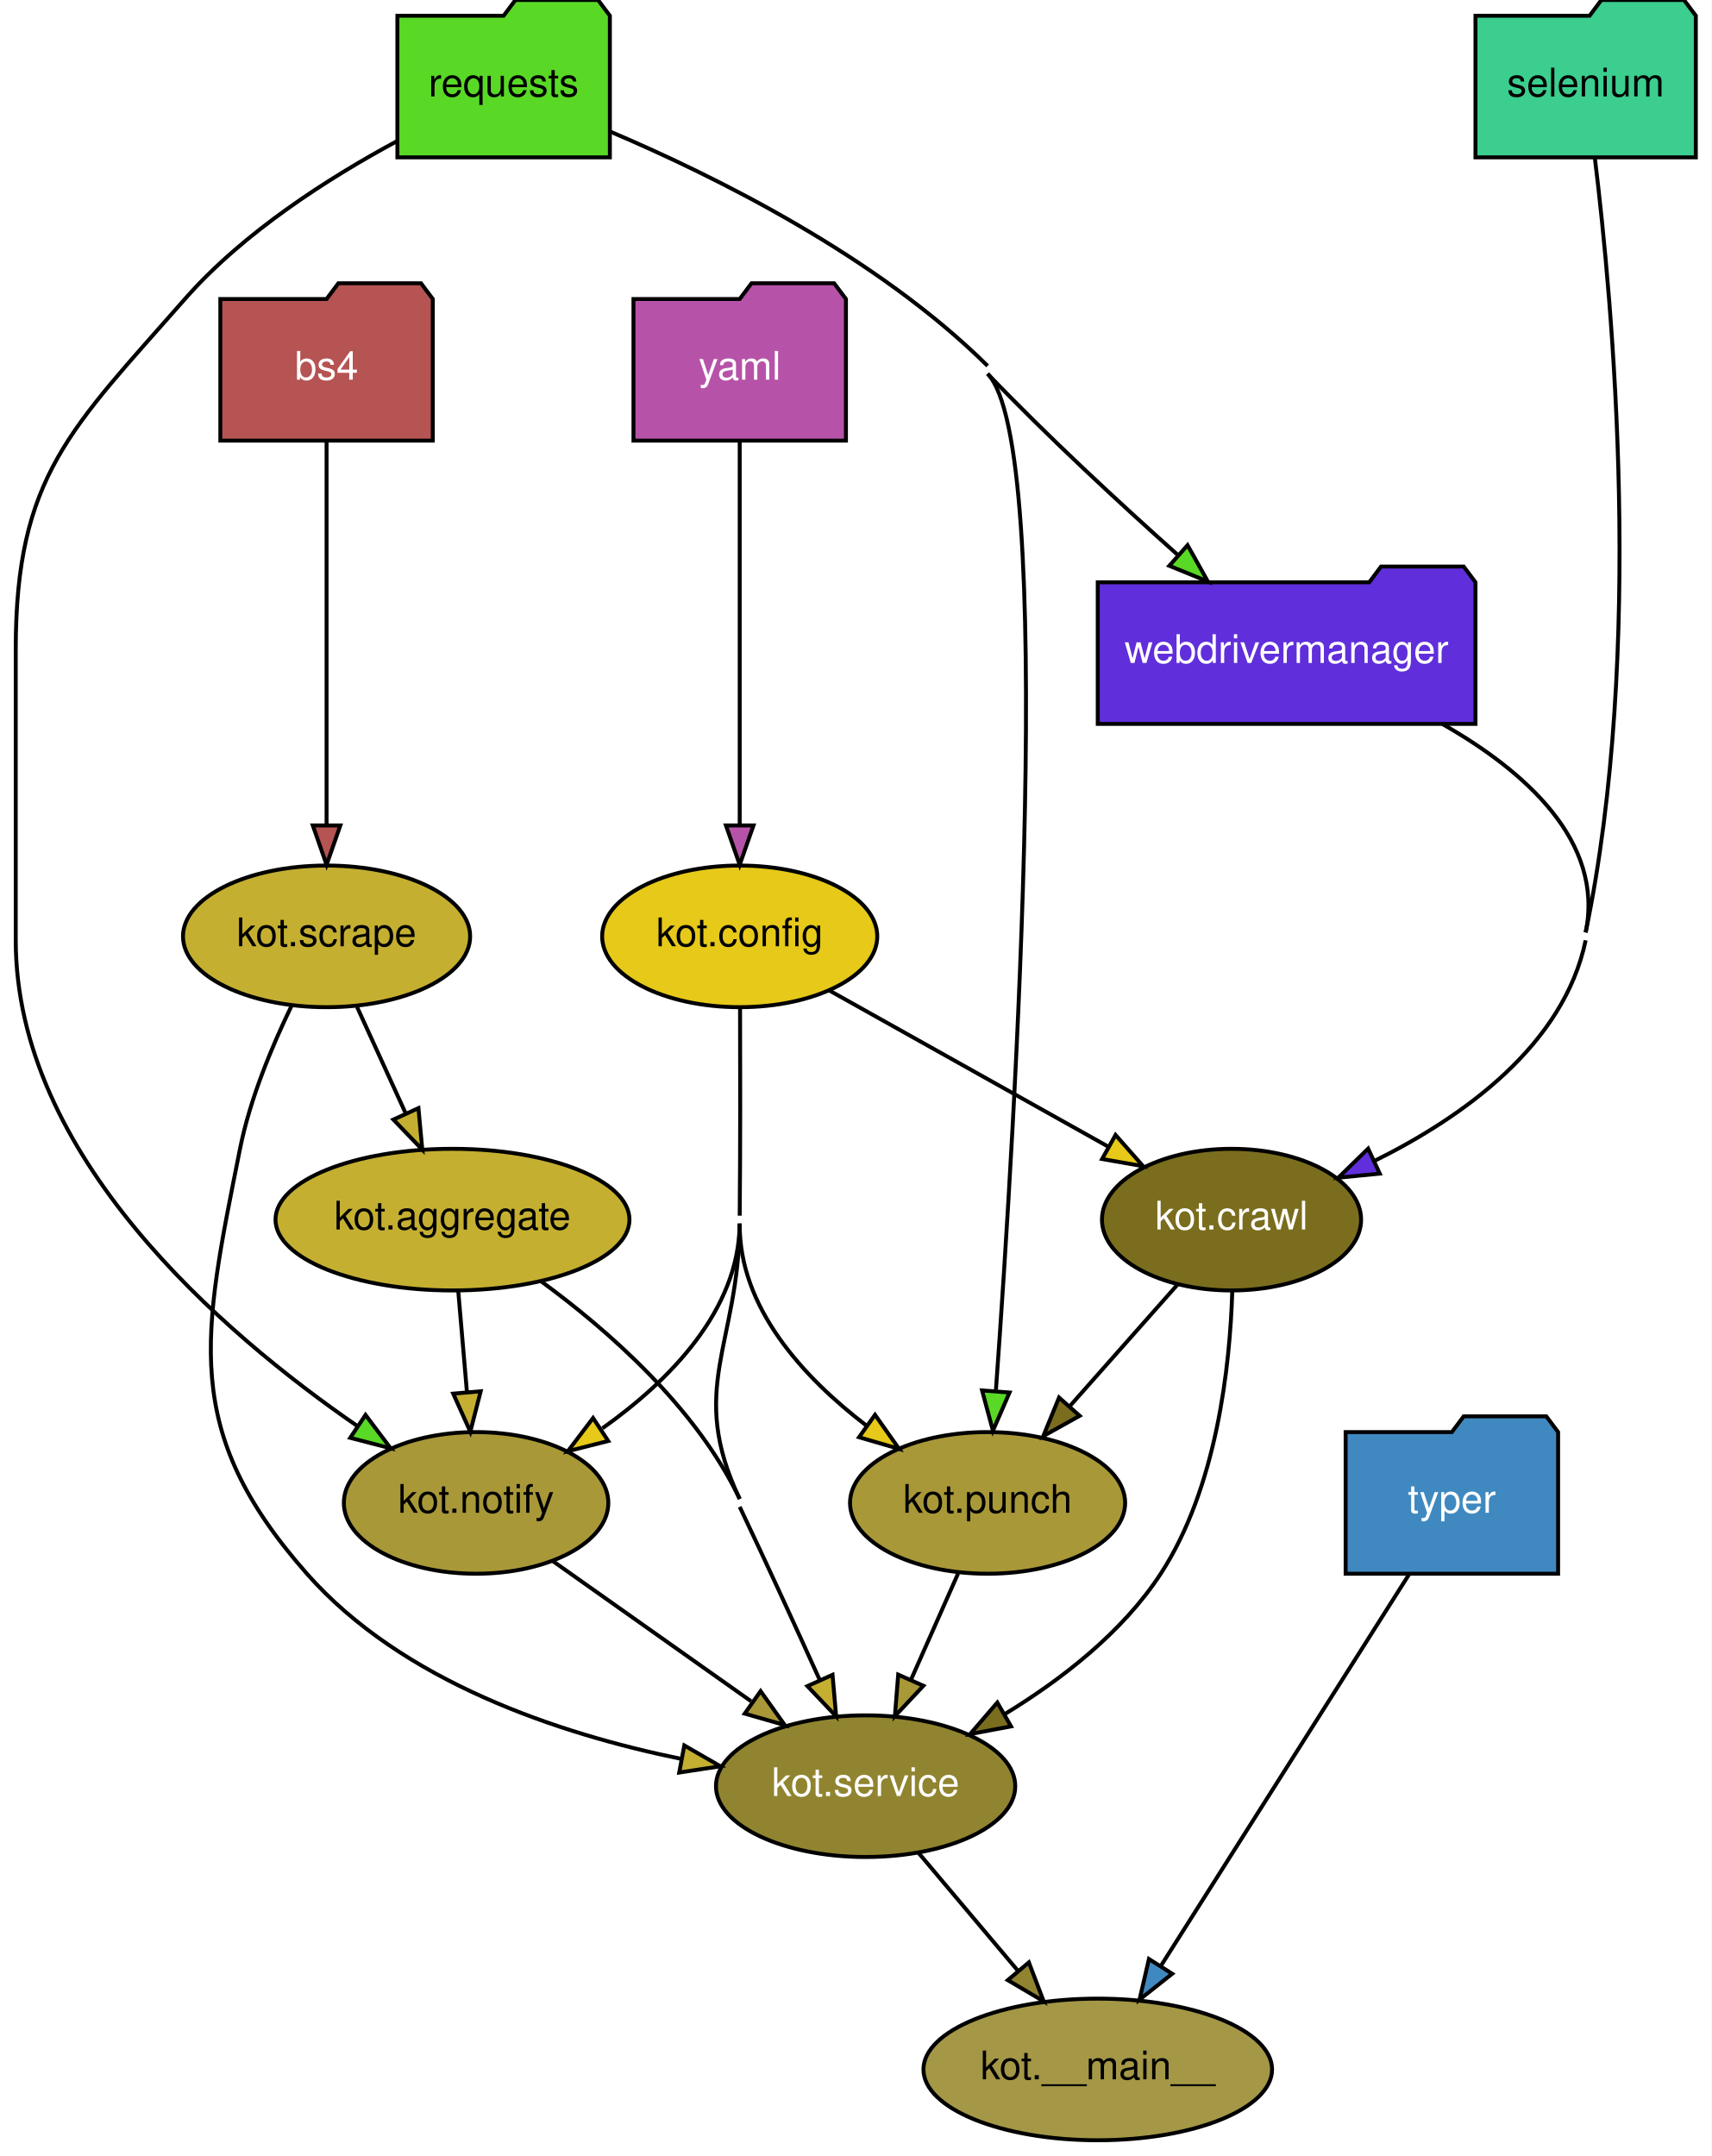
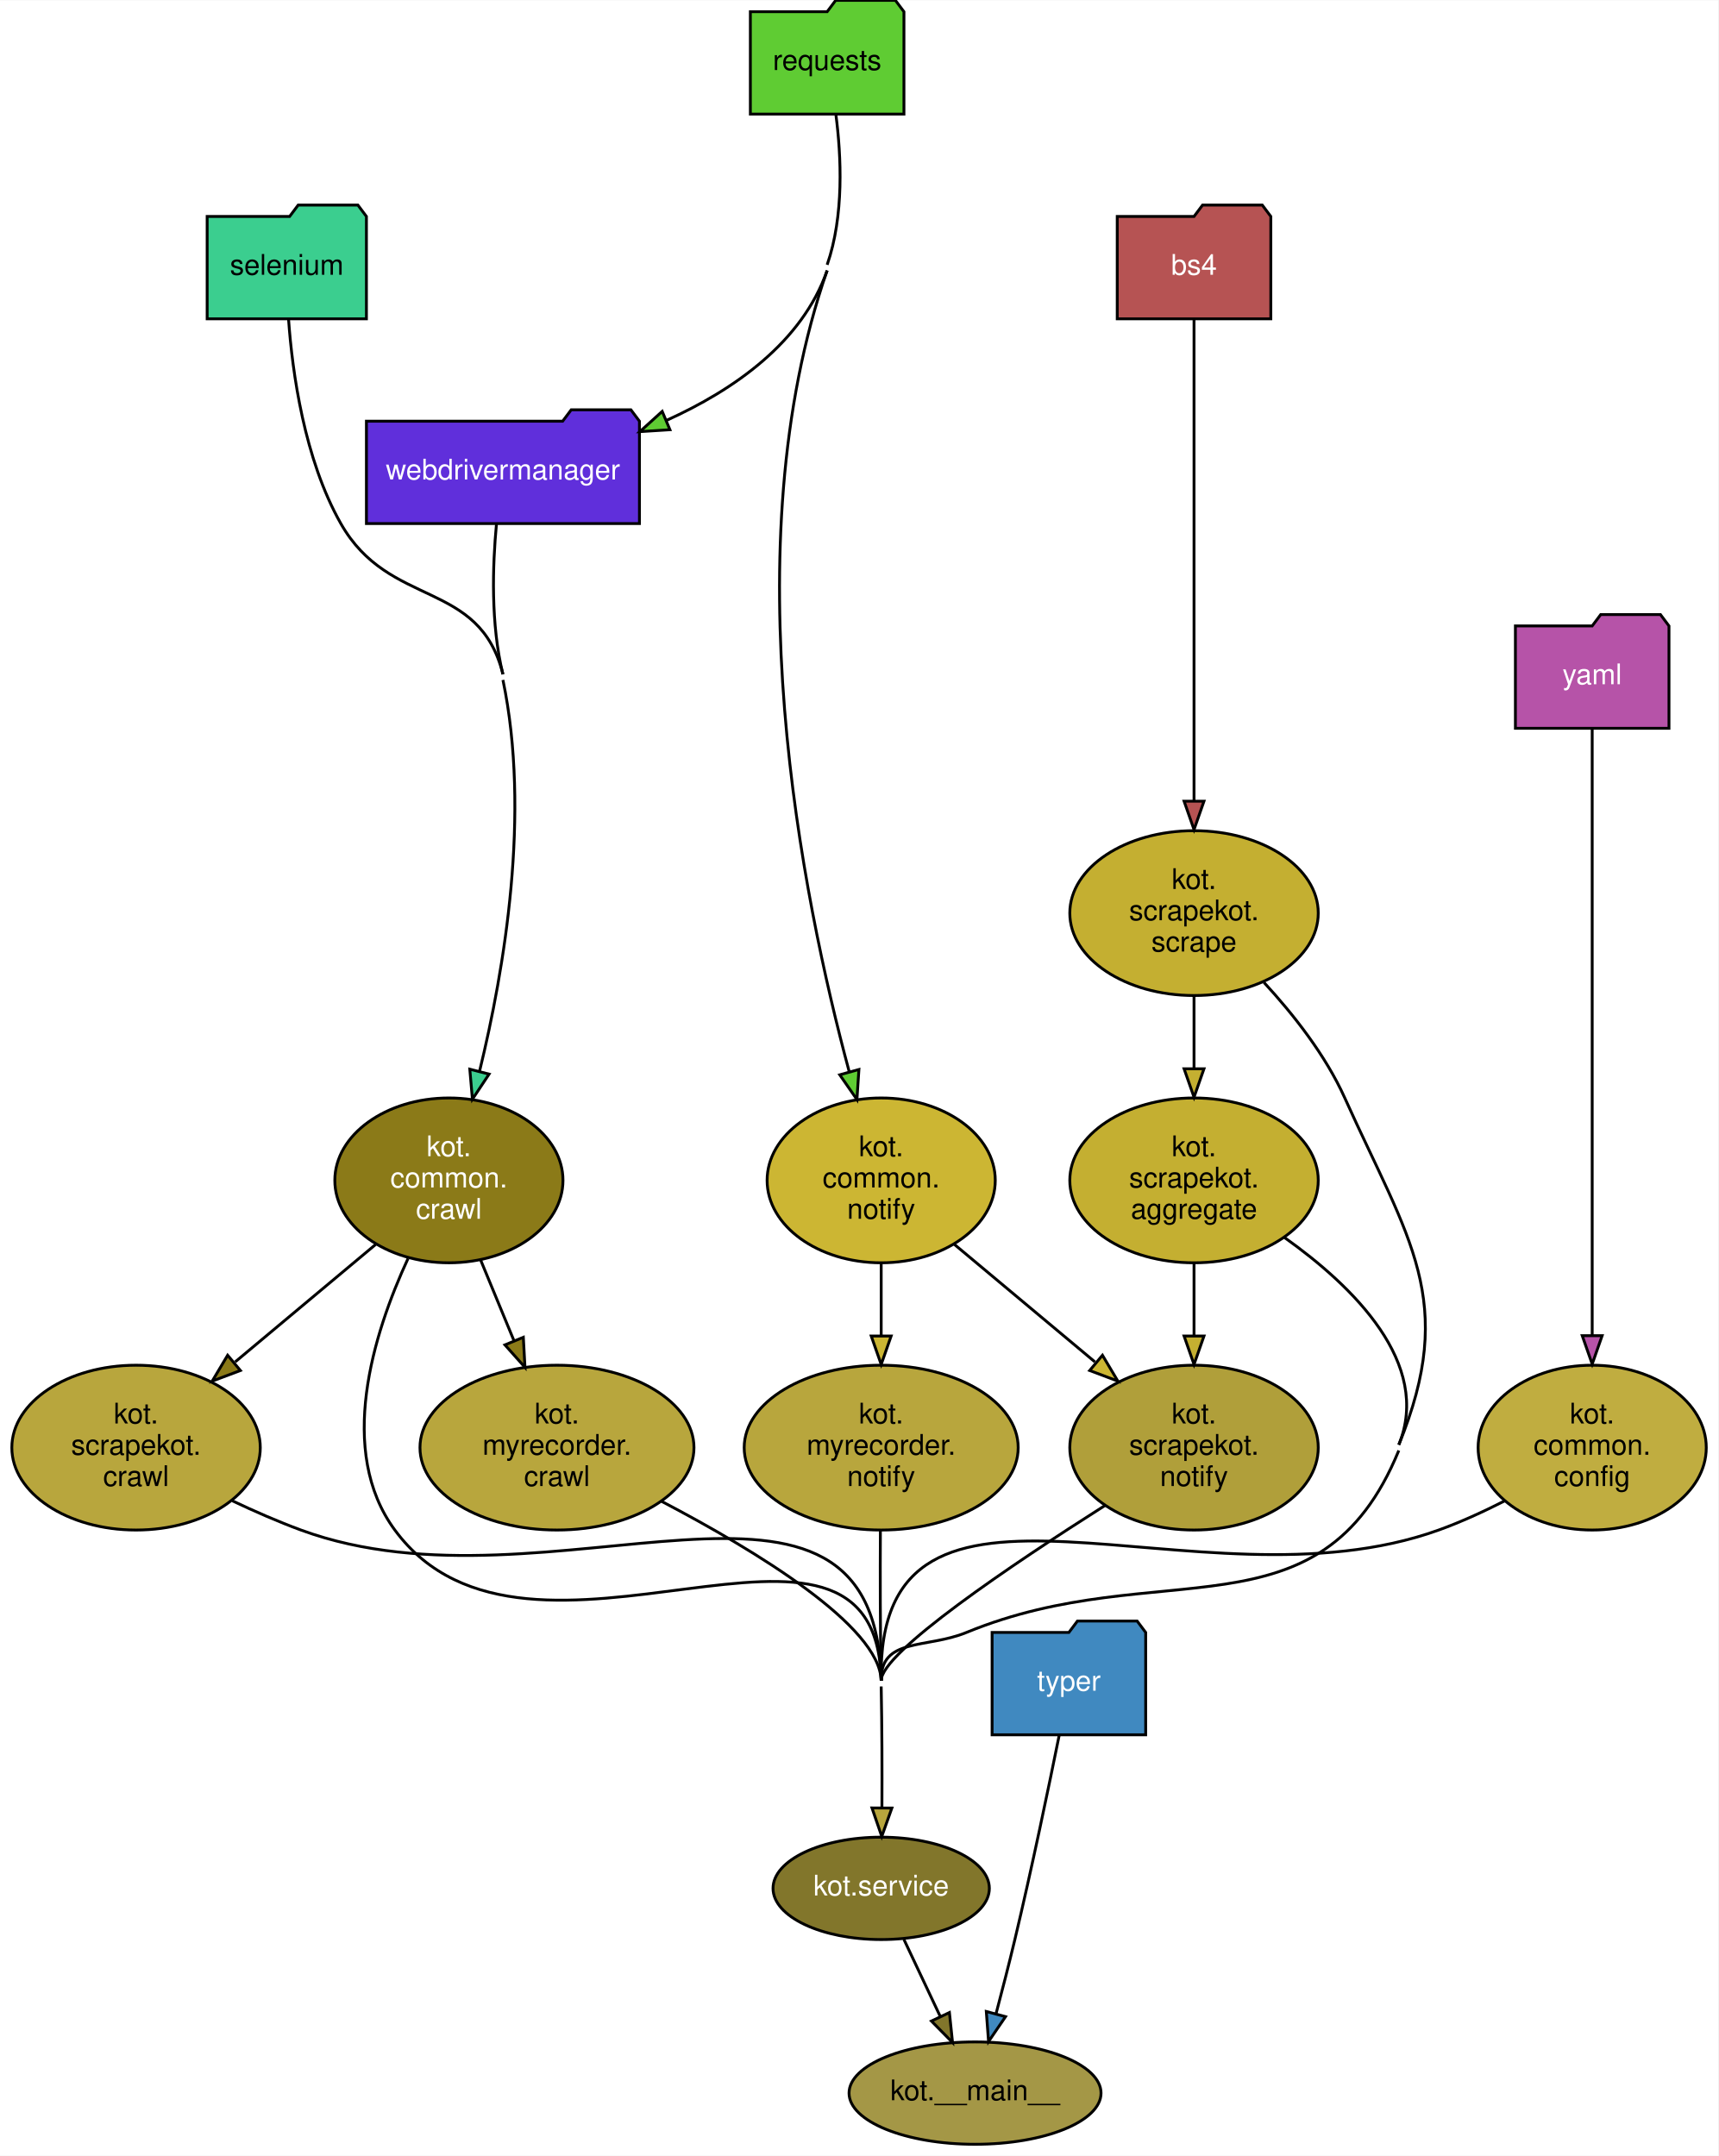
- <svg xmlns="http://www.w3.org/2000/svg" width="435pt" height="548pt" viewBox="0.00 0.00 435.00 548.00">
-   <g id="graph0" class="graph" transform="scale(1 1) rotate(0) translate(4 544)">
+ <svg xmlns="http://www.w3.org/2000/svg" width="604pt" height="758pt" viewBox="0.00 0.00 604.15 757.95">
+   <g id="graph0" class="graph" transform="scale(1 1) rotate(0) translate(4 753.95)">
    <style>.edge&gt;path:hover{stroke-width:8}</style>
-     <polygon fill="white" stroke="transparent" points="-4,4 -4,-544 431,-544 431,4 -4,4" />
+     <polygon fill="white" stroke="transparent" points="-4,4 -4,-753.95 600.15,-753.95 600.15,4 -4,4" />
    <g id="node1" class="node">
      <style>.edge&gt;path:hover{stroke-width:8}</style>
-       <ellipse fill="#a49746" stroke="black" cx="275" cy="-18" rx="44.3" ry="18" />
-       <text text-anchor="middle" x="275" y="-15.5" font-family="Helvetica,sans-Serif" font-size="10.00" fill="#000000">kot.__main__</text>
+       <ellipse fill="#a49746" stroke="black" cx="338.84" cy="-18" rx="44.3" ry="18" />
+       <text text-anchor="middle" x="338.84" y="-15.5" font-family="Helvetica,sans-Serif" font-size="10.00" fill="#000000">kot.__main__</text>
    </g>
    <g id="node2" class="node">
      <style>.edge&gt;path:hover{stroke-width:8}</style>
-       <ellipse fill="#c4af31" stroke="black" cx="111" cy="-234" rx="44.98" ry="18" />
-       <text text-anchor="middle" x="111" y="-231.5" font-family="Helvetica,sans-Serif" font-size="10.00" fill="#000000">kot.aggregate</text>
+       <ellipse fill="#c0ad40" stroke="black" cx="555.84" cy="-244.99" rx="40.11" ry="28.98" />
+       <text text-anchor="middle" x="555.84" y="-253.49" font-family="Helvetica,sans-Serif" font-size="10.00" fill="#000000">kot.</text>
+       <text text-anchor="middle" x="555.84" y="-242.49" font-family="Helvetica,sans-Serif" font-size="10.00" fill="#000000">common.</text>
+       <text text-anchor="middle" x="555.84" y="-231.49" font-family="Helvetica,sans-Serif" font-size="10.00" fill="#000000">config</text>
+     </g>
+     <g id="node11" class="node">
+       <style>.edge&gt;path:hover{stroke-width:8}</style>
+       <ellipse fill="#82762b" stroke="black" cx="305.84" cy="-90" rx="38.03" ry="18" />
+       <text text-anchor="middle" x="305.84" y="-87.5" font-family="Helvetica,sans-Serif" font-size="10.00" fill="#ffffff">kot.service</text>
+     </g>
+     <g id="edge2" class="edge">
+       <style>.edge&gt;path:hover{stroke-width:8}</style>
+       <path fill="none" stroke="black" d="M525.06,-226.26C517.63,-222.48 509.59,-218.79 501.84,-216 416.95,-185.41 303.98,-253.22 305.84,-163" />
+     </g>
+     <g id="node3" class="node">
+       <style>.edge&gt;path:hover{stroke-width:8}</style>
+       <ellipse fill="#8b7a18" stroke="black" cx="153.84" cy="-338.97" rx="40.11" ry="28.98" />
+       <text text-anchor="middle" x="153.84" y="-347.47" font-family="Helvetica,sans-Serif" font-size="10.00" fill="#ffffff">kot.</text>
+       <text text-anchor="middle" x="153.84" y="-336.47" font-family="Helvetica,sans-Serif" font-size="10.00" fill="#ffffff">common.</text>
+       <text text-anchor="middle" x="153.84" y="-325.47" font-family="Helvetica,sans-Serif" font-size="10.00" fill="#ffffff">crawl</text>
    </g>
    <g id="node5" class="node">
      <style>.edge&gt;path:hover{stroke-width:8}</style>
-       <ellipse fill="#a89838" stroke="black" cx="117" cy="-162" rx="33.61" ry="18" />
-       <text text-anchor="middle" x="117" y="-159.5" font-family="Helvetica,sans-Serif" font-size="10.00" fill="#000000">kot.notify</text>
-     </g>
-     <g id="edge2" class="edge">
-       <style>.edge&gt;path:hover{stroke-width:8}</style>
-       <path fill="none" stroke="black" d="M112.48,-215.7C113.14,-207.98 113.94,-198.71 114.68,-190.11" />
-       <polygon fill="#c4af31" stroke="black" points="118.17,-190.37 115.53,-180.1 111.19,-189.77 118.17,-190.37" />
+       <ellipse fill="#b8a63d" stroke="black" cx="191.84" cy="-244.99" rx="48.17" ry="28.98" />
+       <text text-anchor="middle" x="191.84" y="-253.49" font-family="Helvetica,sans-Serif" font-size="10.00" fill="#000000">kot.</text>
+       <text text-anchor="middle" x="191.84" y="-242.49" font-family="Helvetica,sans-Serif" font-size="10.00" fill="#000000">myrecorder.</text>
+       <text text-anchor="middle" x="191.84" y="-231.49" font-family="Helvetica,sans-Serif" font-size="10.00" fill="#000000">crawl</text>
+     </g>
+     <g id="edge3" class="edge">
+       <style>.edge&gt;path:hover{stroke-width:8}</style>
+       <path fill="none" stroke="black" d="M165.04,-310.87C168.68,-302.06 172.78,-292.13 176.66,-282.74" />
+       <polygon fill="#8b7a18" stroke="black" points="180.01,-283.79 180.59,-273.22 173.54,-281.12 180.01,-283.79" />
    </g>
    <g id="node8" class="node">
      <style>.edge&gt;path:hover{stroke-width:8}</style>
-       <ellipse fill="#918430" stroke="black" cx="216" cy="-90" rx="38.03" ry="18" />
-       <text text-anchor="middle" x="216" y="-87.5" font-family="Helvetica,sans-Serif" font-size="10.00" fill="#ffffff">kot.service</text>
-     </g>
-     <g id="edge3" class="edge">
-       <style>.edge&gt;path:hover{stroke-width:8}</style>
-       <path fill="none" stroke="black" d="M184,-161C190.86,-146.57 198.29,-130.36 204.26,-117.17" />
-       <polygon fill="#c4af31" stroke="black" points="207.59,-118.31 208.51,-107.75 201.21,-115.43 207.59,-118.31" />
-       <path fill="none" stroke="black" d="M133.41,-218.41C150.49,-205.93 172.92,-186.31 184,-163" />
-     </g>
-     <g id="node3" class="node">
-       <style>.edge&gt;path:hover{stroke-width:8}</style>
-       <ellipse fill="#e6c919" stroke="black" cx="184" cy="-306" rx="34.96" ry="18" />
-       <text text-anchor="middle" x="184" y="-303.5" font-family="Helvetica,sans-Serif" font-size="10.00" fill="#000000">kot.config</text>
+       <ellipse fill="#b8a63d" stroke="black" cx="43.84" cy="-244.99" rx="43.68" ry="28.98" />
+       <text text-anchor="middle" x="43.84" y="-253.49" font-family="Helvetica,sans-Serif" font-size="10.00" fill="#000000">kot.</text>
+       <text text-anchor="middle" x="43.84" y="-242.49" font-family="Helvetica,sans-Serif" font-size="10.00" fill="#000000">scrapekot.</text>
+       <text text-anchor="middle" x="43.84" y="-231.49" font-family="Helvetica,sans-Serif" font-size="10.00" fill="#000000">crawl</text>
+     </g>
+     <g id="edge4" class="edge">
+       <style>.edge&gt;path:hover{stroke-width:8}</style>
+       <path fill="none" stroke="black" d="M128.05,-316.41C113.34,-304.11 94.71,-288.53 78.71,-275.15" />
+       <polygon fill="#8b7a18" stroke="black" points="80.53,-272.11 70.62,-268.38 76.04,-277.48 80.53,-272.11" />
+     </g>
+     <g id="edge5" class="edge">
+       <style>.edge&gt;path:hover{stroke-width:8}</style>
+       <path fill="none" stroke="black" d="M139.48,-311.52C127.16,-284.86 114.37,-243.78 134.84,-216 182.05,-151.95 304.2,-242.55 305.84,-163" />
    </g>
    <g id="node4" class="node">
      <style>.edge&gt;path:hover{stroke-width:8}</style>
-       <ellipse fill="#7a6d1e" stroke="black" cx="309" cy="-234" rx="32.93" ry="18" />
-       <text text-anchor="middle" x="309" y="-231.5" font-family="Helvetica,sans-Serif" font-size="10.00" fill="#ffffff">kot.crawl</text>
-     </g>
-     <g id="edge4" class="edge">
-       <style>.edge&gt;path:hover{stroke-width:8}</style>
-       <path fill="none" stroke="black" d="M206.64,-292.32C226.46,-281.22 255.46,-264.98 277.54,-252.62" />
-       <polygon fill="#e6c919" stroke="black" points="279.52,-255.52 286.53,-247.58 276.1,-249.41 279.52,-255.52" />
-     </g>
-     <g id="edge5" class="edge">
-       <style>.edge&gt;path:hover{stroke-width:8}</style>
-       <path fill="none" stroke="black" d="M184.09,-287.74C184.14,-273.57 184.17,-252.99 184,-235" />
-       <path fill="none" stroke="black" d="M184,-233C183.8,-210.94 166.22,-193.11 149.12,-180.97" />
-       <polygon fill="#e6c919" stroke="black" points="150.59,-177.74 140.32,-175.14 146.73,-183.58 150.59,-177.74" />
+       <ellipse fill="#ccb633" stroke="black" cx="305.84" cy="-338.97" rx="40.11" ry="28.98" />
+       <text text-anchor="middle" x="305.84" y="-347.47" font-family="Helvetica,sans-Serif" font-size="10.00" fill="#000000">kot.</text>
+       <text text-anchor="middle" x="305.84" y="-336.47" font-family="Helvetica,sans-Serif" font-size="10.00" fill="#000000">common.</text>
+       <text text-anchor="middle" x="305.84" y="-325.47" font-family="Helvetica,sans-Serif" font-size="10.00" fill="#000000">notify</text>
    </g>
    <g id="node6" class="node">
      <style>.edge&gt;path:hover{stroke-width:8}</style>
-       <ellipse fill="#a89838" stroke="black" cx="247" cy="-162" rx="34.96" ry="18" />
-       <text text-anchor="middle" x="247" y="-159.5" font-family="Helvetica,sans-Serif" font-size="10.00" fill="#000000">kot.punch</text>
+       <ellipse fill="#b8a63d" stroke="black" cx="305.84" cy="-244.99" rx="48.17" ry="28.98" />
+       <text text-anchor="middle" x="305.84" y="-253.49" font-family="Helvetica,sans-Serif" font-size="10.00" fill="#000000">kot.</text>
+       <text text-anchor="middle" x="305.84" y="-242.49" font-family="Helvetica,sans-Serif" font-size="10.00" fill="#000000">myrecorder.</text>
+       <text text-anchor="middle" x="305.84" y="-231.49" font-family="Helvetica,sans-Serif" font-size="10.00" fill="#000000">notify</text>
    </g>
    <g id="edge6" class="edge">
      <style>.edge&gt;path:hover{stroke-width:8}</style>
-       <path fill="none" stroke="black" d="M184,-233C183.8,-211.7 200.12,-193.95 216.2,-181.65" />
-       <polygon fill="#e6c919" stroke="black" points="218.39,-184.39 224.5,-175.73 214.33,-178.69 218.39,-184.39" />
+       <path fill="none" stroke="black" d="M305.84,-309.88C305.84,-301.84 305.84,-292.94 305.84,-284.39" />
+       <polygon fill="#ccb633" stroke="black" points="309.34,-284.23 305.84,-274.23 302.34,-284.23 309.34,-284.23" />
+     </g>
+     <g id="node9" class="node">
+       <style>.edge&gt;path:hover{stroke-width:8}</style>
+       <ellipse fill="#b09f3a" stroke="black" cx="415.84" cy="-244.99" rx="43.68" ry="28.98" />
+       <text text-anchor="middle" x="415.84" y="-253.49" font-family="Helvetica,sans-Serif" font-size="10.00" fill="#000000">kot.</text>
+       <text text-anchor="middle" x="415.84" y="-242.49" font-family="Helvetica,sans-Serif" font-size="10.00" fill="#000000">scrapekot.</text>
+       <text text-anchor="middle" x="415.84" y="-231.49" font-family="Helvetica,sans-Serif" font-size="10.00" fill="#000000">notify</text>
    </g>
    <g id="edge7" class="edge">
      <style>.edge&gt;path:hover{stroke-width:8}</style>
-       <path fill="none" stroke="black" d="M184,-233C183.71,-201.89 170.64,-191.1 184,-163" />
+       <path fill="none" stroke="black" d="M331.63,-316.41C346.34,-304.11 364.97,-288.53 380.97,-275.15" />
+       <polygon fill="#ccb633" stroke="black" points="383.64,-277.48 389.06,-268.38 379.15,-272.11 383.64,-277.48" />
    </g>
    <g id="edge8" class="edge">
      <style>.edge&gt;path:hover{stroke-width:8}</style>
-       <path fill="none" stroke="black" d="M295.24,-217.46C287.25,-208.44 277.01,-196.88 268.02,-186.73" />
-       <polygon fill="#7a6d1e" stroke="black" points="270.4,-184.14 261.15,-178.98 265.16,-188.78 270.4,-184.14" />
+       <path fill="none" stroke="black" d="M228.68,-226.07C261.84,-208.7 305.44,-182.24 305.84,-163" />
    </g>
    <g id="edge9" class="edge">
      <style>.edge&gt;path:hover{stroke-width:8}</style>
-       <path fill="none" stroke="black" d="M309.19,-215.86C308.61,-196.84 305.29,-165.92 291,-144 281.27,-129.07 265.73,-117.07 251.32,-108.29" />
-       <polygon fill="#7a6d1e" stroke="black" points="252.96,-105.2 242.55,-103.24 249.47,-111.26 252.96,-105.2" />
+       <path fill="none" stroke="black" d="M305.56,-215.88C305.47,-200.29 305.48,-180.57 305.84,-163" />
+     </g>
+     <g id="node7" class="node">
+       <style>.edge&gt;path:hover{stroke-width:8}</style>
+       <ellipse fill="#c4af31" stroke="black" cx="415.84" cy="-338.97" rx="43.68" ry="28.98" />
+       <text text-anchor="middle" x="415.84" y="-347.47" font-family="Helvetica,sans-Serif" font-size="10.00" fill="#000000">kot.</text>
+       <text text-anchor="middle" x="415.84" y="-336.47" font-family="Helvetica,sans-Serif" font-size="10.00" fill="#000000">scrapekot.</text>
+       <text text-anchor="middle" x="415.84" y="-325.47" font-family="Helvetica,sans-Serif" font-size="10.00" fill="#000000">aggregate</text>
    </g>
    <g id="edge10" class="edge">
      <style>.edge&gt;path:hover{stroke-width:8}</style>
-       <path fill="none" stroke="black" d="M136.56,-147.17C150.92,-137.02 170.66,-123.06 186.87,-111.6" />
-       <polygon fill="#a89838" stroke="black" points="189.31,-114.16 195.46,-105.52 185.27,-108.44 189.31,-114.16" />
+       <path fill="none" stroke="black" d="M415.84,-309.88C415.84,-301.84 415.84,-292.94 415.84,-284.39" />
+       <polygon fill="#c4af31" stroke="black" points="419.34,-284.23 415.84,-274.23 412.34,-284.23 419.34,-284.23" />
    </g>
    <g id="edge11" class="edge">
      <style>.edge&gt;path:hover{stroke-width:8}</style>
-       <path fill="none" stroke="black" d="M239.5,-144.05C235.92,-135.97 231.55,-126.12 227.56,-117.11" />
-       <polygon fill="#a89838" stroke="black" points="230.68,-115.52 223.44,-107.79 224.28,-118.35 230.68,-115.52" />
-     </g>
-     <g id="node7" class="node">
-       <style>.edge&gt;path:hover{stroke-width:8}</style>
-       <ellipse fill="#c4af31" stroke="black" cx="79" cy="-306" rx="36.49" ry="18" />
-       <text text-anchor="middle" x="79" y="-303.5" font-family="Helvetica,sans-Serif" font-size="10.00" fill="#000000">kot.scrape</text>
+       <path fill="none" stroke="black" d="M487.84,-243.99C460.07,-176.16 403.64,-207.86 335.84,-180 321.67,-174.17 305.52,-178.32 305.84,-163" />
+       <path fill="none" stroke="black" d="M447.62,-318.89C471.95,-301.6 499.52,-274.52 487.84,-245.99" />
    </g>
    <g id="edge12" class="edge">
      <style>.edge&gt;path:hover{stroke-width:8}</style>
-       <path fill="none" stroke="black" d="M86.75,-288.05C90.44,-279.97 94.94,-270.12 99.06,-261.11" />
-       <polygon fill="#c4af31" stroke="black" points="102.35,-262.34 103.33,-251.79 95.98,-259.43 102.35,-262.34" />
+       <path fill="none" stroke="black" d="M305.84,-161C306.13,-146.95 306.16,-131.31 306.1,-118.39" />
+       <polygon fill="#b8a63d" stroke="black" points="309.6,-118.24 306.04,-108.26 302.6,-118.28 309.6,-118.24" />
+       <path fill="none" stroke="black" d="M77.71,-226.28C85.51,-222.59 93.86,-218.93 101.84,-216 189.78,-183.71 303.91,-256.66 305.84,-163" />
    </g>
    <g id="edge13" class="edge">
      <style>.edge&gt;path:hover{stroke-width:8}</style>
-       <path fill="none" stroke="black" d="M70.1,-288.35C65.17,-278.17 59.53,-264.7 57,-252 47.5,-204.35 41.86,-180.44 74,-144 98.19,-116.57 137.95,-103.31 169.26,-96.91" />
-       <polygon fill="#c4af31" stroke="black" points="169.92,-100.35 179.1,-95.06 168.63,-93.47 169.92,-100.35" />
+       <path fill="none" stroke="black" d="M384.54,-224.65C351.95,-203.97 305.64,-172.84 305.84,-163" />
+     </g>
+     <g id="node10" class="node">
+       <style>.edge&gt;path:hover{stroke-width:8}</style>
+       <ellipse fill="#c4af31" stroke="black" cx="415.84" cy="-432.96" rx="43.68" ry="28.98" />
+       <text text-anchor="middle" x="415.84" y="-441.46" font-family="Helvetica,sans-Serif" font-size="10.00" fill="#000000">kot.</text>
+       <text text-anchor="middle" x="415.84" y="-430.46" font-family="Helvetica,sans-Serif" font-size="10.00" fill="#000000">scrapekot.</text>
+       <text text-anchor="middle" x="415.84" y="-419.46" font-family="Helvetica,sans-Serif" font-size="10.00" fill="#000000">scrape</text>
    </g>
    <g id="edge14" class="edge">
      <style>.edge&gt;path:hover{stroke-width:8}</style>
-       <path fill="none" stroke="black" d="M229.39,-73.12C236.83,-64.29 246.23,-53.13 254.57,-43.24" />
-       <polygon fill="#918430" stroke="black" points="257.49,-45.21 261.26,-35.31 252.13,-40.7 257.49,-45.21" />
-     </g>
-     <g id="node9" class="node">
-       <style>.edge&gt;path:hover{stroke-width:8}</style>
-       <polygon fill="#b65353" stroke="black" points="106,-468 103,-472 82,-472 79,-468 52,-468 52,-432 106,-432 106,-468" />
-       <text text-anchor="middle" x="79" y="-447.5" font-family="Helvetica,sans-Serif" font-size="10.00" fill="#ffffff">bs4</text>
+       <path fill="none" stroke="black" d="M415.84,-403.86C415.84,-395.82 415.84,-386.92 415.84,-378.38" />
+       <polygon fill="#c4af31" stroke="black" points="419.34,-378.22 415.84,-368.22 412.34,-378.22 419.34,-378.22" />
+     </g>
+     <g id="edge15" class="edge">
+       <style>.edge&gt;path:hover{stroke-width:8}</style>
+       <path fill="none" stroke="black" d="M440.44,-408.57C450.84,-397.29 462.09,-382.96 468.84,-367.97 491.37,-317.94 508.63,-296.77 487.84,-245.99" />
+     </g>
+     <g id="edge16" class="edge">
+       <style>.edge&gt;path:hover{stroke-width:8}</style>
+       <path fill="none" stroke="black" d="M313.83,-72.05C317.64,-63.97 322.28,-54.12 326.53,-45.11" />
+       <polygon fill="#82762b" stroke="black" points="329.83,-46.33 330.93,-35.79 323.5,-43.34 329.83,-46.33" />
+     </g>
+     <g id="node12" class="node">
+       <style>.edge&gt;path:hover{stroke-width:8}</style>
+       <polygon fill="#b65353" stroke="black" points="442.84,-677.95 439.84,-681.95 418.84,-681.95 415.84,-677.95 388.84,-677.95 388.84,-641.95 442.84,-641.95 442.84,-677.95" />
+       <text text-anchor="middle" x="415.84" y="-657.45" font-family="Helvetica,sans-Serif" font-size="10.00" fill="#ffffff">bs4</text>
    </g>
    <g id="edge1" class="edge">
      <style>.edge&gt;path:hover{stroke-width:8}</style>
-       <path fill="none" stroke="black" d="M79,-431.87C79,-407.67 79,-363.21 79,-334.39" />
-       <polygon fill="#b65353" stroke="black" points="82.5,-334.19 79,-324.19 75.5,-334.19 82.5,-334.19" />
-     </g>
-     <g id="node10" class="node">
-       <style>.edge&gt;path:hover{stroke-width:8}</style>
-       <polygon fill="#59d926" stroke="black" points="151,-540 148,-544 127,-544 124,-540 97,-540 97,-504 151,-504 151,-540" />
-       <text text-anchor="middle" x="124" y="-519.5" font-family="Helvetica,sans-Serif" font-size="10.00" fill="#000000">requests</text>
-     </g>
-     <g id="edge15" class="edge">
-       <style>.edge&gt;path:hover{stroke-width:8}</style>
-       <path fill="none" stroke="black" d="M96.85,-508.1C79.68,-498.85 57.97,-485.05 43,-468 14.01,-434.99 0,-422.93 0,-379 0,-379 0,-379 0,-305 0,-250.37 52.21,-205.37 86.87,-181.5" />
-       <polygon fill="#59d926" stroke="black" points="88.9,-184.36 95.27,-175.89 85.01,-178.54 88.9,-184.36" />
-     </g>
-     <g id="edge16" class="edge">
-       <style>.edge&gt;path:hover{stroke-width:8}</style>
-       <path fill="none" stroke="black" d="M247,-449C264.56,-430.65 254.05,-258.93 249.12,-190.73" />
-       <polygon fill="#59d926" stroke="black" points="252.58,-190.06 248.36,-180.35 245.6,-190.58 252.58,-190.06" />
-       <path fill="none" stroke="black" d="M151.14,-510.53C178.01,-499.1 219.08,-478.68 247,-451" />
+       <path fill="none" stroke="black" d="M415.84,-641.67C415.84,-605.72 415.84,-522.12 415.84,-472.63" />
+       <polygon fill="#b65353" stroke="black" points="419.34,-472.32 415.84,-462.32 412.34,-472.32 419.34,-472.32" />
    </g>
    <g id="node13" class="node">
      <style>.edge&gt;path:hover{stroke-width:8}</style>
-       <polygon fill="#602fdb" stroke="black" points="371,-396 368,-400 347,-400 344,-396 275,-396 275,-360 371,-360 371,-396" />
-       <text text-anchor="middle" x="323" y="-375.5" font-family="Helvetica,sans-Serif" font-size="10.00" fill="#ffffff">webdrivermanager</text>
+       <polygon fill="#5fcc33" stroke="black" points="313.84,-749.95 310.84,-753.95 289.84,-753.95 286.84,-749.95 259.84,-749.95 259.84,-713.95 313.84,-713.95 313.84,-749.95" />
+       <text text-anchor="middle" x="286.84" y="-729.45" font-family="Helvetica,sans-Serif" font-size="10.00" fill="#000000">requests</text>
    </g>
    <g id="edge17" class="edge">
      <style>.edge&gt;path:hover{stroke-width:8}</style>
-       <path fill="none" stroke="black" d="M247,-449C262.28,-433.03 280.45,-416.23 295.19,-403.08" />
-       <polygon fill="#59d926" stroke="black" points="297.82,-405.43 302.99,-396.19 293.18,-400.19 297.82,-405.43" />
-     </g>
-     <g id="node11" class="node">
-       <style>.edge&gt;path:hover{stroke-width:8}</style>
-       <polygon fill="#3bce8f" stroke="black" points="427,-540 424,-544 403,-544 400,-540 371,-540 371,-504 427,-504 427,-540" />
-       <text text-anchor="middle" x="399" y="-519.5" font-family="Helvetica,sans-Serif" font-size="10.00" fill="#000000">selenium</text>
+       <path fill="none" stroke="black" d="M286.84,-658.95C253.07,-561.87 278.13,-438.23 294.56,-377.33" />
+       <polygon fill="#5fcc33" stroke="black" points="298.01,-377.97 297.31,-367.4 291.27,-376.1 298.01,-377.97" />
+     </g>
+     <g id="node16" class="node">
+       <style>.edge&gt;path:hover{stroke-width:8}</style>
+       <polygon fill="#602fdb" stroke="black" points="220.84,-605.95 217.84,-609.95 196.84,-609.95 193.84,-605.95 124.84,-605.95 124.84,-569.95 220.84,-569.95 220.84,-605.95" />
+       <text text-anchor="middle" x="172.84" y="-585.45" font-family="Helvetica,sans-Serif" font-size="10.00" fill="#ffffff">webdrivermanager</text>
    </g>
    <g id="edge18" class="edge">
      <style>.edge&gt;path:hover{stroke-width:8}</style>
-       <path fill="none" stroke="black" d="M401.34,-503.84C405.83,-467.2 413.95,-378.84 399,-307" />
-     </g>
-     <g id="node12" class="node">
-       <style>.edge&gt;path:hover{stroke-width:8}</style>
-       <polygon fill="#4089c0" stroke="black" points="392,-180 389,-184 368,-184 365,-180 338,-180 338,-144 392,-144 392,-180" />
-       <text text-anchor="middle" x="365" y="-159.5" font-family="Helvetica,sans-Serif" font-size="10.00" fill="#ffffff">typer</text>
+       <path fill="none" stroke="black" d="M286.84,-658.95C278.05,-633.68 254.08,-616.97 230.38,-606.25" />
+       <polygon fill="#5fcc33" stroke="black" points="231.56,-602.95 220.99,-602.28 228.84,-609.4 231.56,-602.95" />
+       <path fill="none" stroke="black" d="M289.92,-713.74C291.8,-699.24 292.83,-678.17 286.84,-660.95" />
+     </g>
+     <g id="node14" class="node">
+       <style>.edge&gt;path:hover{stroke-width:8}</style>
+       <polygon fill="#3bce8f" stroke="black" points="124.84,-677.95 121.84,-681.95 100.84,-681.95 97.84,-677.95 68.84,-677.95 68.84,-641.95 124.84,-641.95 124.84,-677.95" />
+       <text text-anchor="middle" x="96.84" y="-657.45" font-family="Helvetica,sans-Serif" font-size="10.00" fill="#000000">selenium</text>
    </g>
    <g id="edge19" class="edge">
      <style>.edge&gt;path:hover{stroke-width:8}</style>
-       <path fill="none" stroke="black" d="M354.14,-143.87C338.45,-119.11 309.32,-73.14 291.11,-44.42" />
-       <polygon fill="#4089c0" stroke="black" points="293.92,-42.32 285.62,-35.75 288.01,-46.07 293.92,-42.32" />
+       <path fill="none" stroke="black" d="M97.46,-641.8C98.8,-623.04 102.98,-592.62 115.84,-569.95 132.91,-539.86 164.52,-550.53 172.84,-516.95" />
+       <path fill="none" stroke="black" d="M172.84,-514.95C182.63,-468.13 173.35,-413.14 164.65,-377.48" />
+       <polygon fill="#3bce8f" stroke="black" points="167.97,-376.34 162.11,-367.51 161.19,-378.07 167.97,-376.34" />
+     </g>
+     <g id="node15" class="node">
+       <style>.edge&gt;path:hover{stroke-width:8}</style>
+       <polygon fill="#4089c0" stroke="black" points="398.84,-180 395.84,-184 374.84,-184 371.84,-180 344.84,-180 344.84,-144 398.84,-144 398.84,-180" />
+       <text text-anchor="middle" x="371.84" y="-159.5" font-family="Helvetica,sans-Serif" font-size="10.00" fill="#ffffff">typer</text>
    </g>
    <g id="edge20" class="edge">
      <style>.edge&gt;path:hover{stroke-width:8}</style>
-       <path fill="none" stroke="black" d="M399,-305C393.46,-278.38 367.95,-260.17 345.5,-249.01" />
-       <polygon fill="#602fdb" stroke="black" points="346.67,-245.7 336.13,-244.66 343.72,-252.05 346.67,-245.7" />
-       <path fill="none" stroke="black" d="M362.62,-359.96C383.47,-348.07 403.83,-330.18 399,-307" />
-     </g>
-     <g id="node14" class="node">
-       <style>.edge&gt;path:hover{stroke-width:8}</style>
-       <polygon fill="#b653a8" stroke="black" points="211,-468 208,-472 187,-472 184,-468 157,-468 157,-432 211,-432 211,-468" />
-       <text text-anchor="middle" x="184" y="-447.5" font-family="Helvetica,sans-Serif" font-size="10.00" fill="#ffffff">yaml</text>
+       <path fill="none" stroke="black" d="M368.44,-143.88C364.81,-125.92 358.78,-96.9 352.84,-72 350.82,-63.54 348.46,-54.36 346.26,-46.06" />
+       <polygon fill="#4089c0" stroke="black" points="349.56,-44.88 343.59,-36.13 342.8,-46.7 349.56,-44.88" />
    </g>
    <g id="edge21" class="edge">
      <style>.edge&gt;path:hover{stroke-width:8}</style>
-       <path fill="none" stroke="black" d="M184,-431.87C184,-407.67 184,-363.21 184,-334.39" />
-       <polygon fill="#b653a8" stroke="black" points="187.5,-334.19 184,-324.19 180.5,-334.19 187.5,-334.19" />
+       <path fill="none" stroke="black" d="M170.56,-569.7C169.2,-555.35 168.49,-534.52 172.84,-516.95" />
+     </g>
+     <g id="node17" class="node">
+       <style>.edge&gt;path:hover{stroke-width:8}</style>
+       <polygon fill="#b653a8" stroke="black" points="582.84,-533.95 579.84,-537.95 558.84,-537.95 555.84,-533.95 528.84,-533.95 528.84,-497.95 582.84,-497.95 582.84,-533.95" />
+       <text text-anchor="middle" x="555.84" y="-513.45" font-family="Helvetica,sans-Serif" font-size="10.00" fill="#ffffff">yaml</text>
+     </g>
+     <g id="edge22" class="edge">
+       <style>.edge&gt;path:hover{stroke-width:8}</style>
+       <path fill="none" stroke="black" d="M555.84,-497.71C555.84,-455.06 555.84,-343.73 555.84,-284.44" />
+       <polygon fill="#b653a8" stroke="black" points="559.34,-284.36 555.84,-274.36 552.34,-284.36 559.34,-284.36" />
    </g>
  </g>
</svg>
